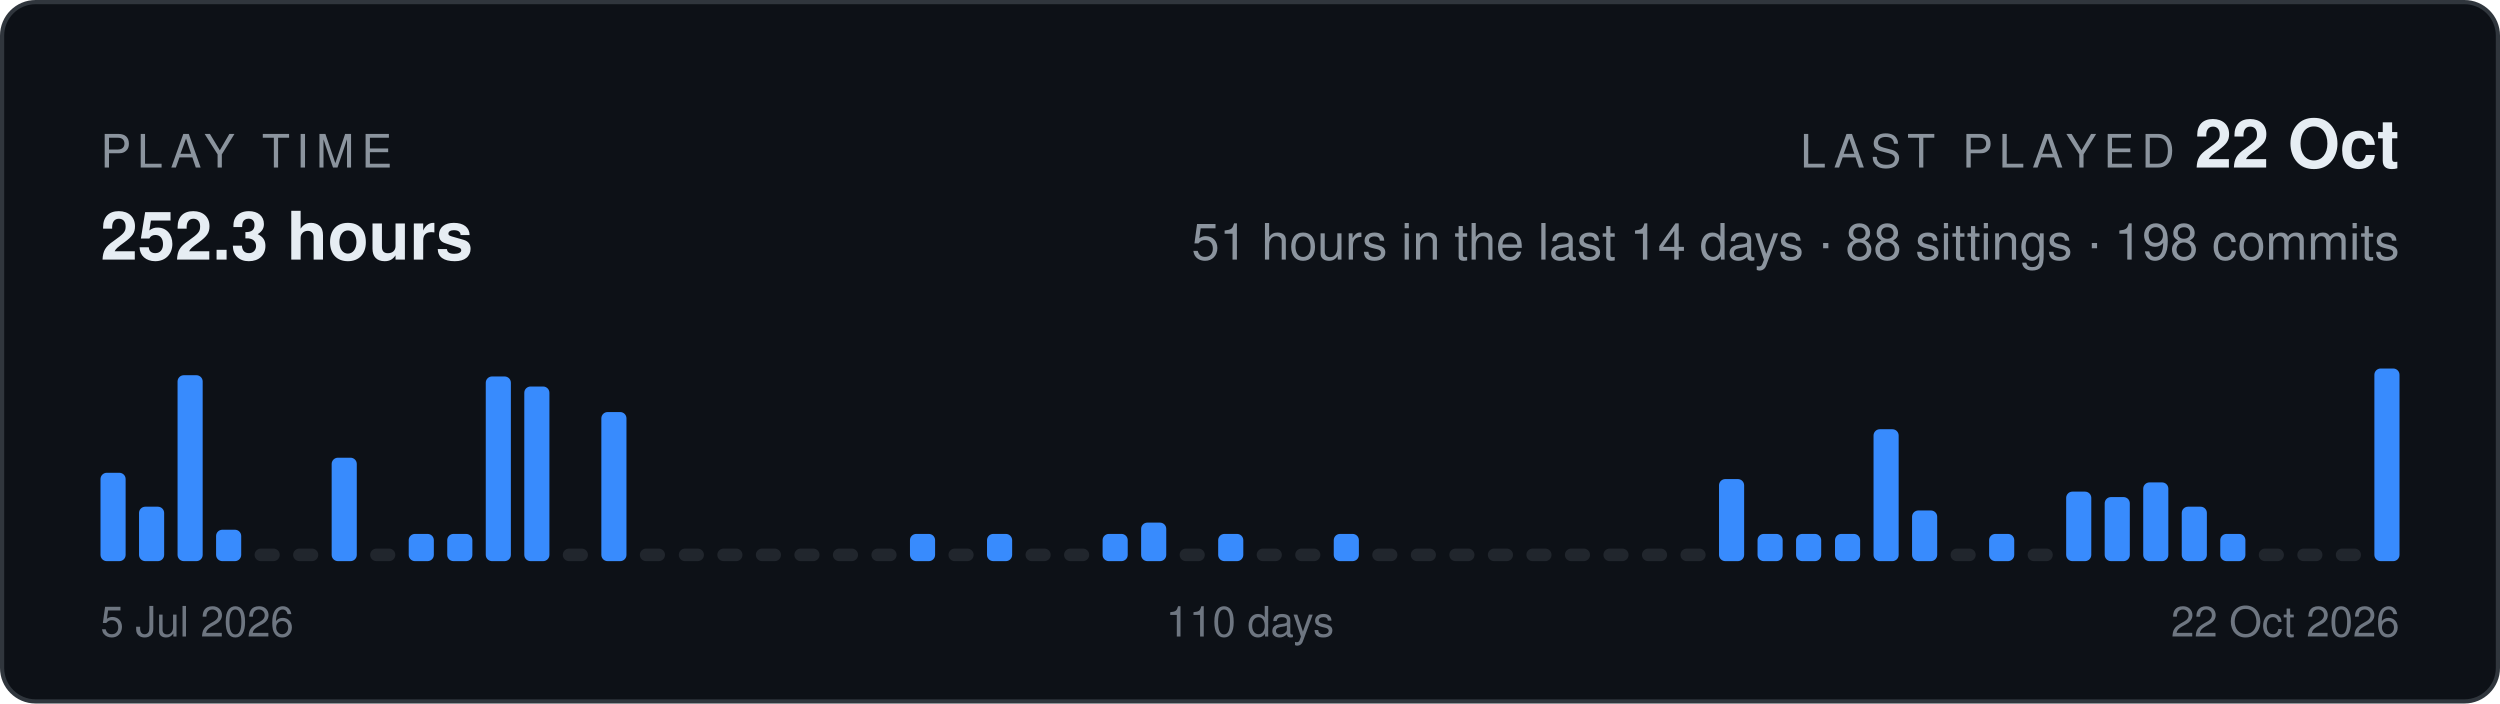
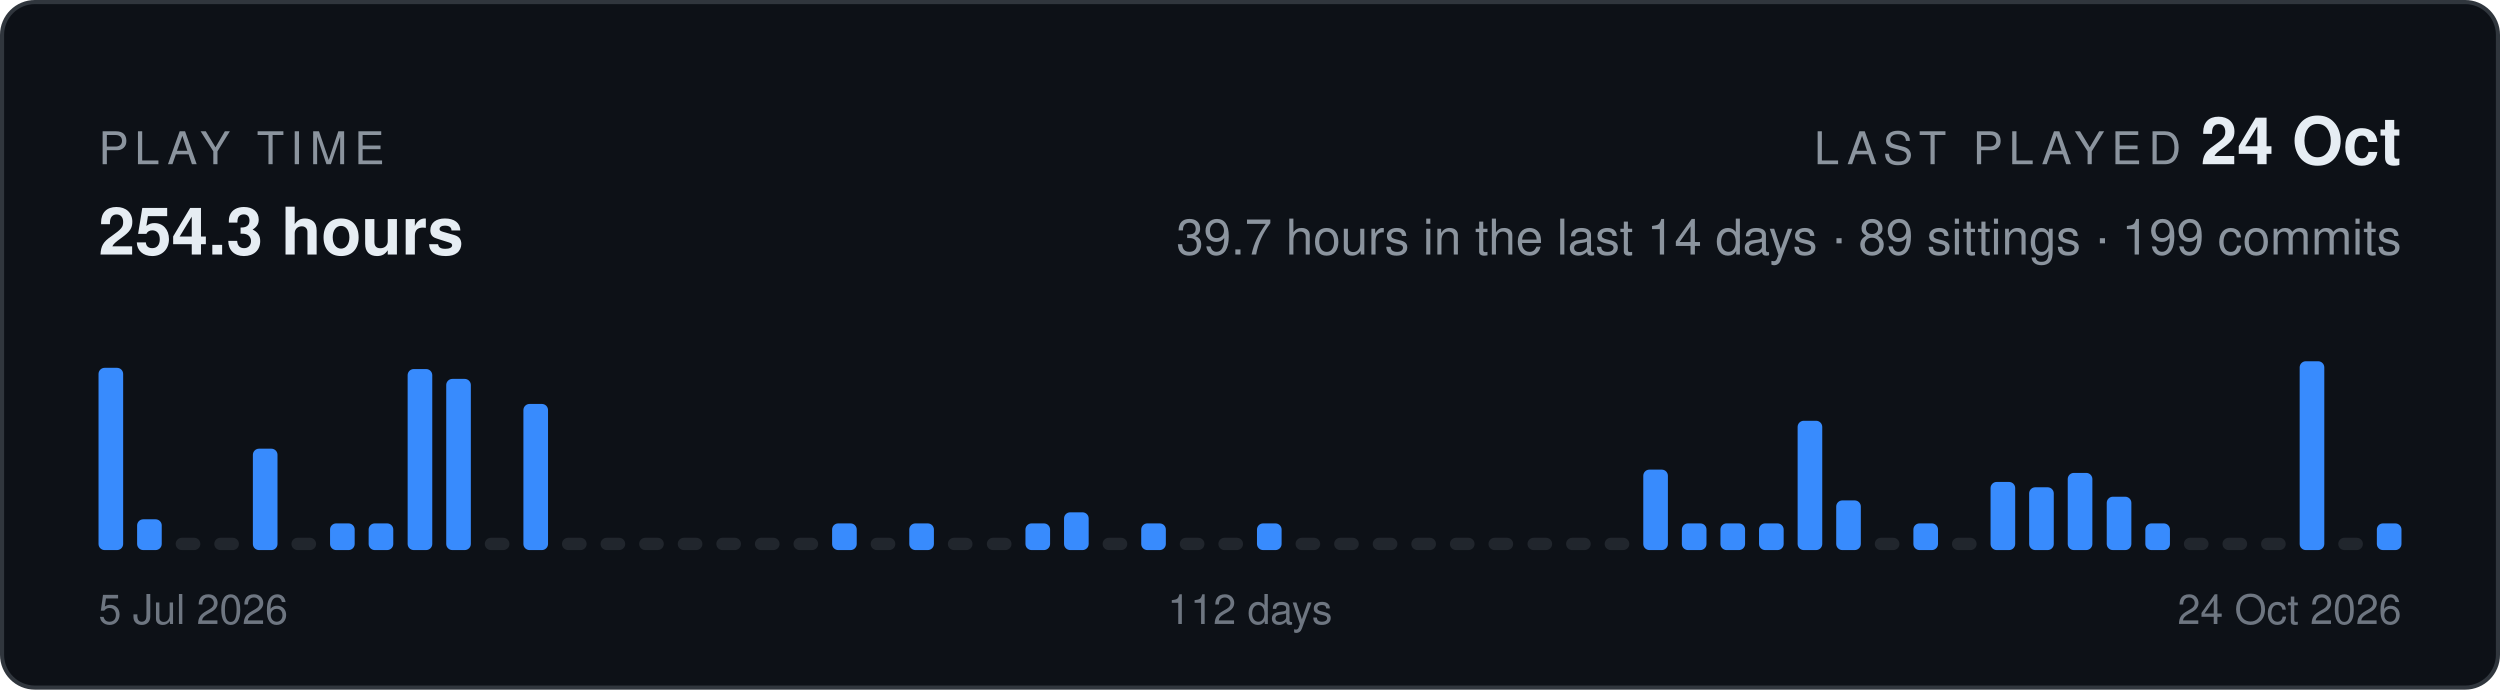
- <svg xmlns="http://www.w3.org/2000/svg" width="597" height="168" viewBox="0 0 597 168" role="img" aria-label="Play time: 252.3 hours over 198 commits, last played 22 Oct">
+ <svg xmlns="http://www.w3.org/2000/svg" width="609" height="168" viewBox="0 0 609 168" role="img" aria-label="Play time: 254.3 hours over 199 commits, last played 24 Oct">
  <style>
    .card { fill: #0d1117; stroke: #30363d }
    text { font-family: -apple-system, BlinkMacSystemFont, "Segoe UI", Helvetica, Arial, sans-serif }
    .label { font-size: 11px; letter-spacing: 1.7px; fill: #8b949e }
    .stat { font-size: 16px; font-weight: 600; letter-spacing: normal; fill: #e6edf3 }
    .note { font-size: 12px; fill: #8b949e }
    .axis { font-size: 10px; fill: #6e7681 }
    .bar { fill: #388bfd }
    .bar-quiet { fill: #21262d }
  </style>
-   <rect class="card" x="0.5" y="0.5" width="596" height="167" rx="8" />
+   <rect class="card" x="0.5" y="0.5" width="608" height="167" rx="8" />
  <text class="label" x="24" y="40">PLAY TIME</text>
-   <text class="stat" x="24" y="62">252.3 hours</text>
-   <text class="label" x="573" y="40" text-anchor="end">LAST PLAYED <tspan class="stat">22 Oct</tspan>
+   <text class="stat" x="24" y="62">254.3 hours</text>
+   <text class="label" x="585" y="40" text-anchor="end">LAST PLAYED <tspan class="stat">24 Oct</tspan>
  </text>
-   <text class="note" x="573" y="62" text-anchor="end">51 hours in the last 14 days   ·   88 sittings   ·   198 commits</text>
-   <rect class="bar" x="24.0" y="112.9" width="6" height="21.1" rx="1.5" />
-   <rect class="bar" x="33.2" y="121.0" width="6" height="13.0" rx="1.5" />
-   <rect class="bar" x="42.4" y="89.6" width="6" height="44.4" rx="1.5" />
-   <rect class="bar" x="51.6" y="126.5" width="6" height="7.5" rx="1.5" />
-   <rect class="bar-quiet" x="60.8" y="131.0" width="6" height="3.0" rx="1.5" />
-   <rect class="bar-quiet" x="70.0" y="131.0" width="6" height="3.0" rx="1.5" />
-   <rect class="bar" x="79.2" y="109.3" width="6" height="24.7" rx="1.5" />
-   <rect class="bar-quiet" x="88.4" y="131.0" width="6" height="3.0" rx="1.5" />
-   <rect class="bar" x="97.6" y="127.5" width="6" height="6.5" rx="1.5" />
-   <rect class="bar" x="106.8" y="127.5" width="6" height="6.5" rx="1.5" />
-   <rect class="bar" x="116.0" y="89.9" width="6" height="44.1" rx="1.5" />
-   <rect class="bar" x="125.2" y="92.3" width="6" height="41.7" rx="1.5" />
-   <rect class="bar-quiet" x="134.4" y="131.0" width="6" height="3.0" rx="1.5" />
-   <rect class="bar" x="143.6" y="98.4" width="6" height="35.6" rx="1.5" />
-   <rect class="bar-quiet" x="152.8" y="131.0" width="6" height="3.0" rx="1.5" />
-   <rect class="bar-quiet" x="162.1" y="131.0" width="6" height="3.0" rx="1.5" />
-   <rect class="bar-quiet" x="171.3" y="131.0" width="6" height="3.0" rx="1.5" />
-   <rect class="bar-quiet" x="180.5" y="131.0" width="6" height="3.0" rx="1.5" />
-   <rect class="bar-quiet" x="189.7" y="131.0" width="6" height="3.0" rx="1.5" />
-   <rect class="bar-quiet" x="198.9" y="131.0" width="6" height="3.0" rx="1.5" />
-   <rect class="bar-quiet" x="208.1" y="131.0" width="6" height="3.0" rx="1.5" />
-   <rect class="bar" x="217.3" y="127.5" width="6" height="6.5" rx="1.5" />
-   <rect class="bar-quiet" x="226.5" y="131.0" width="6" height="3.0" rx="1.5" />
-   <rect class="bar" x="235.7" y="127.5" width="6" height="6.5" rx="1.5" />
-   <rect class="bar-quiet" x="244.9" y="131.0" width="6" height="3.0" rx="1.5" />
-   <rect class="bar-quiet" x="254.1" y="131.0" width="6" height="3.0" rx="1.5" />
-   <rect class="bar" x="263.3" y="127.5" width="6" height="6.5" rx="1.5" />
-   <rect class="bar" x="272.5" y="124.8" width="6" height="9.2" rx="1.5" />
-   <rect class="bar-quiet" x="281.7" y="131.0" width="6" height="3.0" rx="1.5" />
-   <rect class="bar" x="290.9" y="127.5" width="6" height="6.5" rx="1.5" />
-   <rect class="bar-quiet" x="300.1" y="131.0" width="6" height="3.0" rx="1.5" />
-   <rect class="bar-quiet" x="309.3" y="131.0" width="6" height="3.0" rx="1.5" />
-   <rect class="bar" x="318.5" y="127.5" width="6" height="6.5" rx="1.5" />
-   <rect class="bar-quiet" x="327.7" y="131.0" width="6" height="3.0" rx="1.5" />
-   <rect class="bar-quiet" x="336.9" y="131.0" width="6" height="3.0" rx="1.5" />
-   <rect class="bar-quiet" x="346.1" y="131.0" width="6" height="3.0" rx="1.5" />
-   <rect class="bar-quiet" x="355.3" y="131.0" width="6" height="3.0" rx="1.5" />
-   <rect class="bar-quiet" x="364.5" y="131.0" width="6" height="3.0" rx="1.5" />
-   <rect class="bar-quiet" x="373.7" y="131.0" width="6" height="3.0" rx="1.5" />
-   <rect class="bar-quiet" x="382.9" y="131.0" width="6" height="3.0" rx="1.5" />
-   <rect class="bar-quiet" x="392.1" y="131.0" width="6" height="3.0" rx="1.5" />
-   <rect class="bar-quiet" x="401.3" y="131.0" width="6" height="3.0" rx="1.5" />
-   <rect class="bar" x="410.5" y="114.4" width="6" height="19.6" rx="1.5" />
-   <rect class="bar" x="419.7" y="127.5" width="6" height="6.5" rx="1.5" />
-   <rect class="bar" x="428.9" y="127.5" width="6" height="6.5" rx="1.5" />
-   <rect class="bar" x="438.2" y="127.5" width="6" height="6.5" rx="1.5" />
-   <rect class="bar" x="447.4" y="102.5" width="6" height="31.5" rx="1.5" />
-   <rect class="bar" x="456.6" y="121.9" width="6" height="12.1" rx="1.5" />
-   <rect class="bar-quiet" x="465.8" y="131.0" width="6" height="3.0" rx="1.5" />
-   <rect class="bar" x="475.0" y="127.5" width="6" height="6.5" rx="1.5" />
-   <rect class="bar-quiet" x="484.2" y="131.0" width="6" height="3.0" rx="1.5" />
-   <rect class="bar" x="493.4" y="117.4" width="6" height="16.6" rx="1.5" />
-   <rect class="bar" x="502.6" y="118.7" width="6" height="15.3" rx="1.5" />
-   <rect class="bar" x="511.8" y="115.2" width="6" height="18.8" rx="1.5" />
-   <rect class="bar" x="521.0" y="121.0" width="6" height="13.0" rx="1.5" />
-   <rect class="bar" x="530.2" y="127.5" width="6" height="6.5" rx="1.5" />
-   <rect class="bar-quiet" x="539.4" y="131.0" width="6" height="3.0" rx="1.5" />
-   <rect class="bar-quiet" x="548.6" y="131.0" width="6" height="3.0" rx="1.5" />
-   <rect class="bar-quiet" x="557.8" y="131.0" width="6" height="3.0" rx="1.5" />
-   <rect class="bar" x="567.0" y="88.0" width="6" height="46.0" rx="1.5" />
+   <text class="note" x="585" y="62" text-anchor="end">39.7 hours in the last 14 days   ·   89 sittings   ·   199 commits</text>
+   <rect class="bar" x="24.0" y="89.6" width="6" height="44.4" rx="1.5" />
+   <rect class="bar" x="33.4" y="126.5" width="6" height="7.5" rx="1.5" />
+   <rect class="bar-quiet" x="42.8" y="131.0" width="6" height="3.0" rx="1.5" />
+   <rect class="bar-quiet" x="52.2" y="131.0" width="6" height="3.0" rx="1.5" />
+   <rect class="bar" x="61.6" y="109.3" width="6" height="24.7" rx="1.5" />
+   <rect class="bar-quiet" x="71.0" y="131.0" width="6" height="3.0" rx="1.5" />
+   <rect class="bar" x="80.4" y="127.5" width="6" height="6.5" rx="1.5" />
+   <rect class="bar" x="89.8" y="127.5" width="6" height="6.5" rx="1.5" />
+   <rect class="bar" x="99.3" y="89.9" width="6" height="44.1" rx="1.5" />
+   <rect class="bar" x="108.7" y="92.3" width="6" height="41.7" rx="1.5" />
+   <rect class="bar-quiet" x="118.1" y="131.0" width="6" height="3.0" rx="1.5" />
+   <rect class="bar" x="127.5" y="98.4" width="6" height="35.6" rx="1.5" />
+   <rect class="bar-quiet" x="136.9" y="131.0" width="6" height="3.0" rx="1.5" />
+   <rect class="bar-quiet" x="146.3" y="131.0" width="6" height="3.0" rx="1.5" />
+   <rect class="bar-quiet" x="155.7" y="131.0" width="6" height="3.0" rx="1.5" />
+   <rect class="bar-quiet" x="165.1" y="131.0" width="6" height="3.0" rx="1.5" />
+   <rect class="bar-quiet" x="174.5" y="131.0" width="6" height="3.0" rx="1.5" />
+   <rect class="bar-quiet" x="183.9" y="131.0" width="6" height="3.0" rx="1.5" />
+   <rect class="bar-quiet" x="193.3" y="131.0" width="6" height="3.0" rx="1.5" />
+   <rect class="bar" x="202.7" y="127.5" width="6" height="6.5" rx="1.5" />
+   <rect class="bar-quiet" x="212.1" y="131.0" width="6" height="3.0" rx="1.5" />
+   <rect class="bar" x="221.5" y="127.5" width="6" height="6.5" rx="1.5" />
+   <rect class="bar-quiet" x="230.9" y="131.0" width="6" height="3.0" rx="1.5" />
+   <rect class="bar-quiet" x="240.4" y="131.0" width="6" height="3.0" rx="1.5" />
+   <rect class="bar" x="249.8" y="127.5" width="6" height="6.5" rx="1.5" />
+   <rect class="bar" x="259.2" y="124.8" width="6" height="9.2" rx="1.5" />
+   <rect class="bar-quiet" x="268.6" y="131.0" width="6" height="3.0" rx="1.5" />
+   <rect class="bar" x="278.0" y="127.5" width="6" height="6.5" rx="1.5" />
+   <rect class="bar-quiet" x="287.4" y="131.0" width="6" height="3.0" rx="1.5" />
+   <rect class="bar-quiet" x="296.8" y="131.0" width="6" height="3.0" rx="1.5" />
+   <rect class="bar" x="306.2" y="127.5" width="6" height="6.5" rx="1.5" />
+   <rect class="bar-quiet" x="315.6" y="131.0" width="6" height="3.0" rx="1.5" />
+   <rect class="bar-quiet" x="325.0" y="131.0" width="6" height="3.0" rx="1.5" />
+   <rect class="bar-quiet" x="334.4" y="131.0" width="6" height="3.0" rx="1.5" />
+   <rect class="bar-quiet" x="343.8" y="131.0" width="6" height="3.0" rx="1.5" />
+   <rect class="bar-quiet" x="353.2" y="131.0" width="6" height="3.0" rx="1.5" />
+   <rect class="bar-quiet" x="362.6" y="131.0" width="6" height="3.0" rx="1.5" />
+   <rect class="bar-quiet" x="372.1" y="131.0" width="6" height="3.0" rx="1.5" />
+   <rect class="bar-quiet" x="381.5" y="131.0" width="6" height="3.0" rx="1.5" />
+   <rect class="bar-quiet" x="390.9" y="131.0" width="6" height="3.0" rx="1.5" />
+   <rect class="bar" x="400.3" y="114.4" width="6" height="19.6" rx="1.5" />
+   <rect class="bar" x="409.7" y="127.5" width="6" height="6.5" rx="1.5" />
+   <rect class="bar" x="419.1" y="127.5" width="6" height="6.5" rx="1.5" />
+   <rect class="bar" x="428.5" y="127.5" width="6" height="6.5" rx="1.5" />
+   <rect class="bar" x="437.9" y="102.5" width="6" height="31.5" rx="1.5" />
+   <rect class="bar" x="447.3" y="121.9" width="6" height="12.1" rx="1.5" />
+   <rect class="bar-quiet" x="456.7" y="131.0" width="6" height="3.0" rx="1.5" />
+   <rect class="bar" x="466.1" y="127.5" width="6" height="6.5" rx="1.5" />
+   <rect class="bar-quiet" x="475.5" y="131.0" width="6" height="3.0" rx="1.5" />
+   <rect class="bar" x="484.9" y="117.4" width="6" height="16.6" rx="1.5" />
+   <rect class="bar" x="494.3" y="118.7" width="6" height="15.3" rx="1.5" />
+   <rect class="bar" x="503.7" y="115.2" width="6" height="18.8" rx="1.5" />
+   <rect class="bar" x="513.2" y="121.0" width="6" height="13.0" rx="1.5" />
+   <rect class="bar" x="522.6" y="127.5" width="6" height="6.5" rx="1.5" />
+   <rect class="bar-quiet" x="532.0" y="131.0" width="6" height="3.0" rx="1.5" />
+   <rect class="bar-quiet" x="541.4" y="131.0" width="6" height="3.0" rx="1.5" />
+   <rect class="bar-quiet" x="550.8" y="131.0" width="6" height="3.0" rx="1.5" />
+   <rect class="bar" x="560.2" y="88.0" width="6" height="46.0" rx="1.5" />
+   <rect class="bar-quiet" x="569.6" y="131.0" width="6" height="3.0" rx="1.5" />
+   <rect class="bar" x="579.0" y="127.5" width="6" height="6.5" rx="1.5" />
  <text class="axis" x="24" y="152">5 Jul 2026</text>
-   <text class="axis" x="298.5" y="152" text-anchor="middle">110 days</text>
-   <text class="axis" x="573" y="152" text-anchor="end">22 Oct 2026</text>
+   <text class="axis" x="304.5" y="152" text-anchor="middle">112 days</text>
+   <text class="axis" x="585" y="152" text-anchor="end">24 Oct 2026</text>
</svg>
